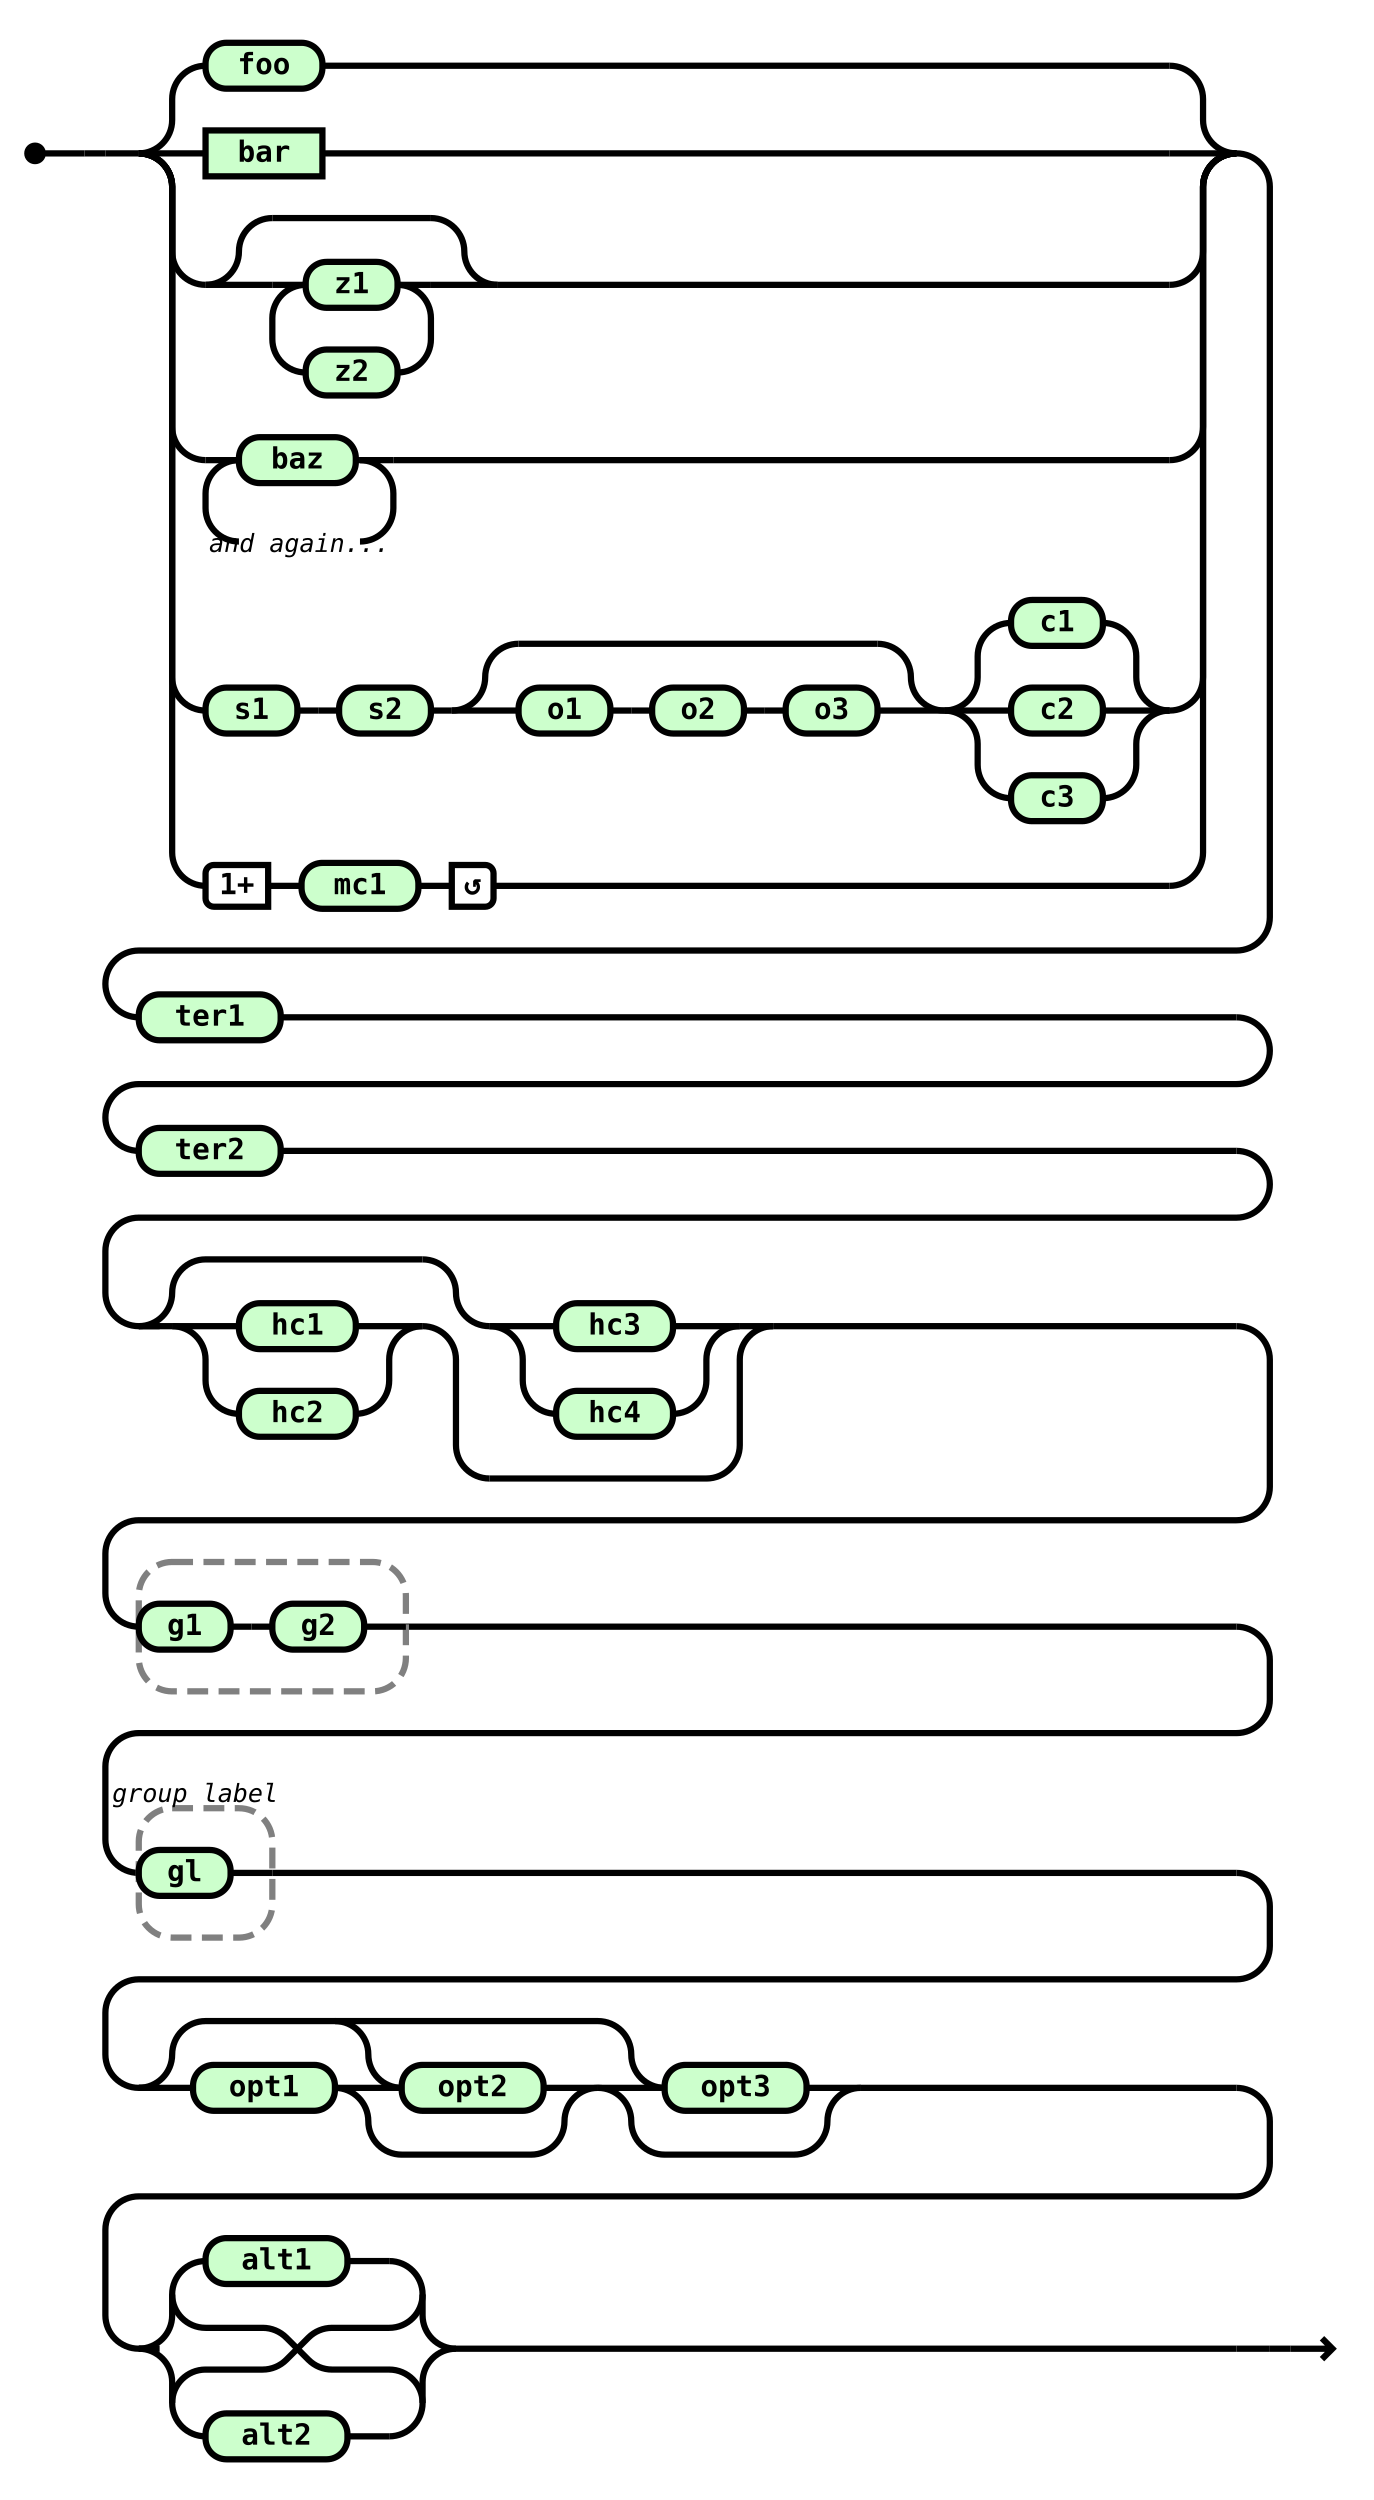
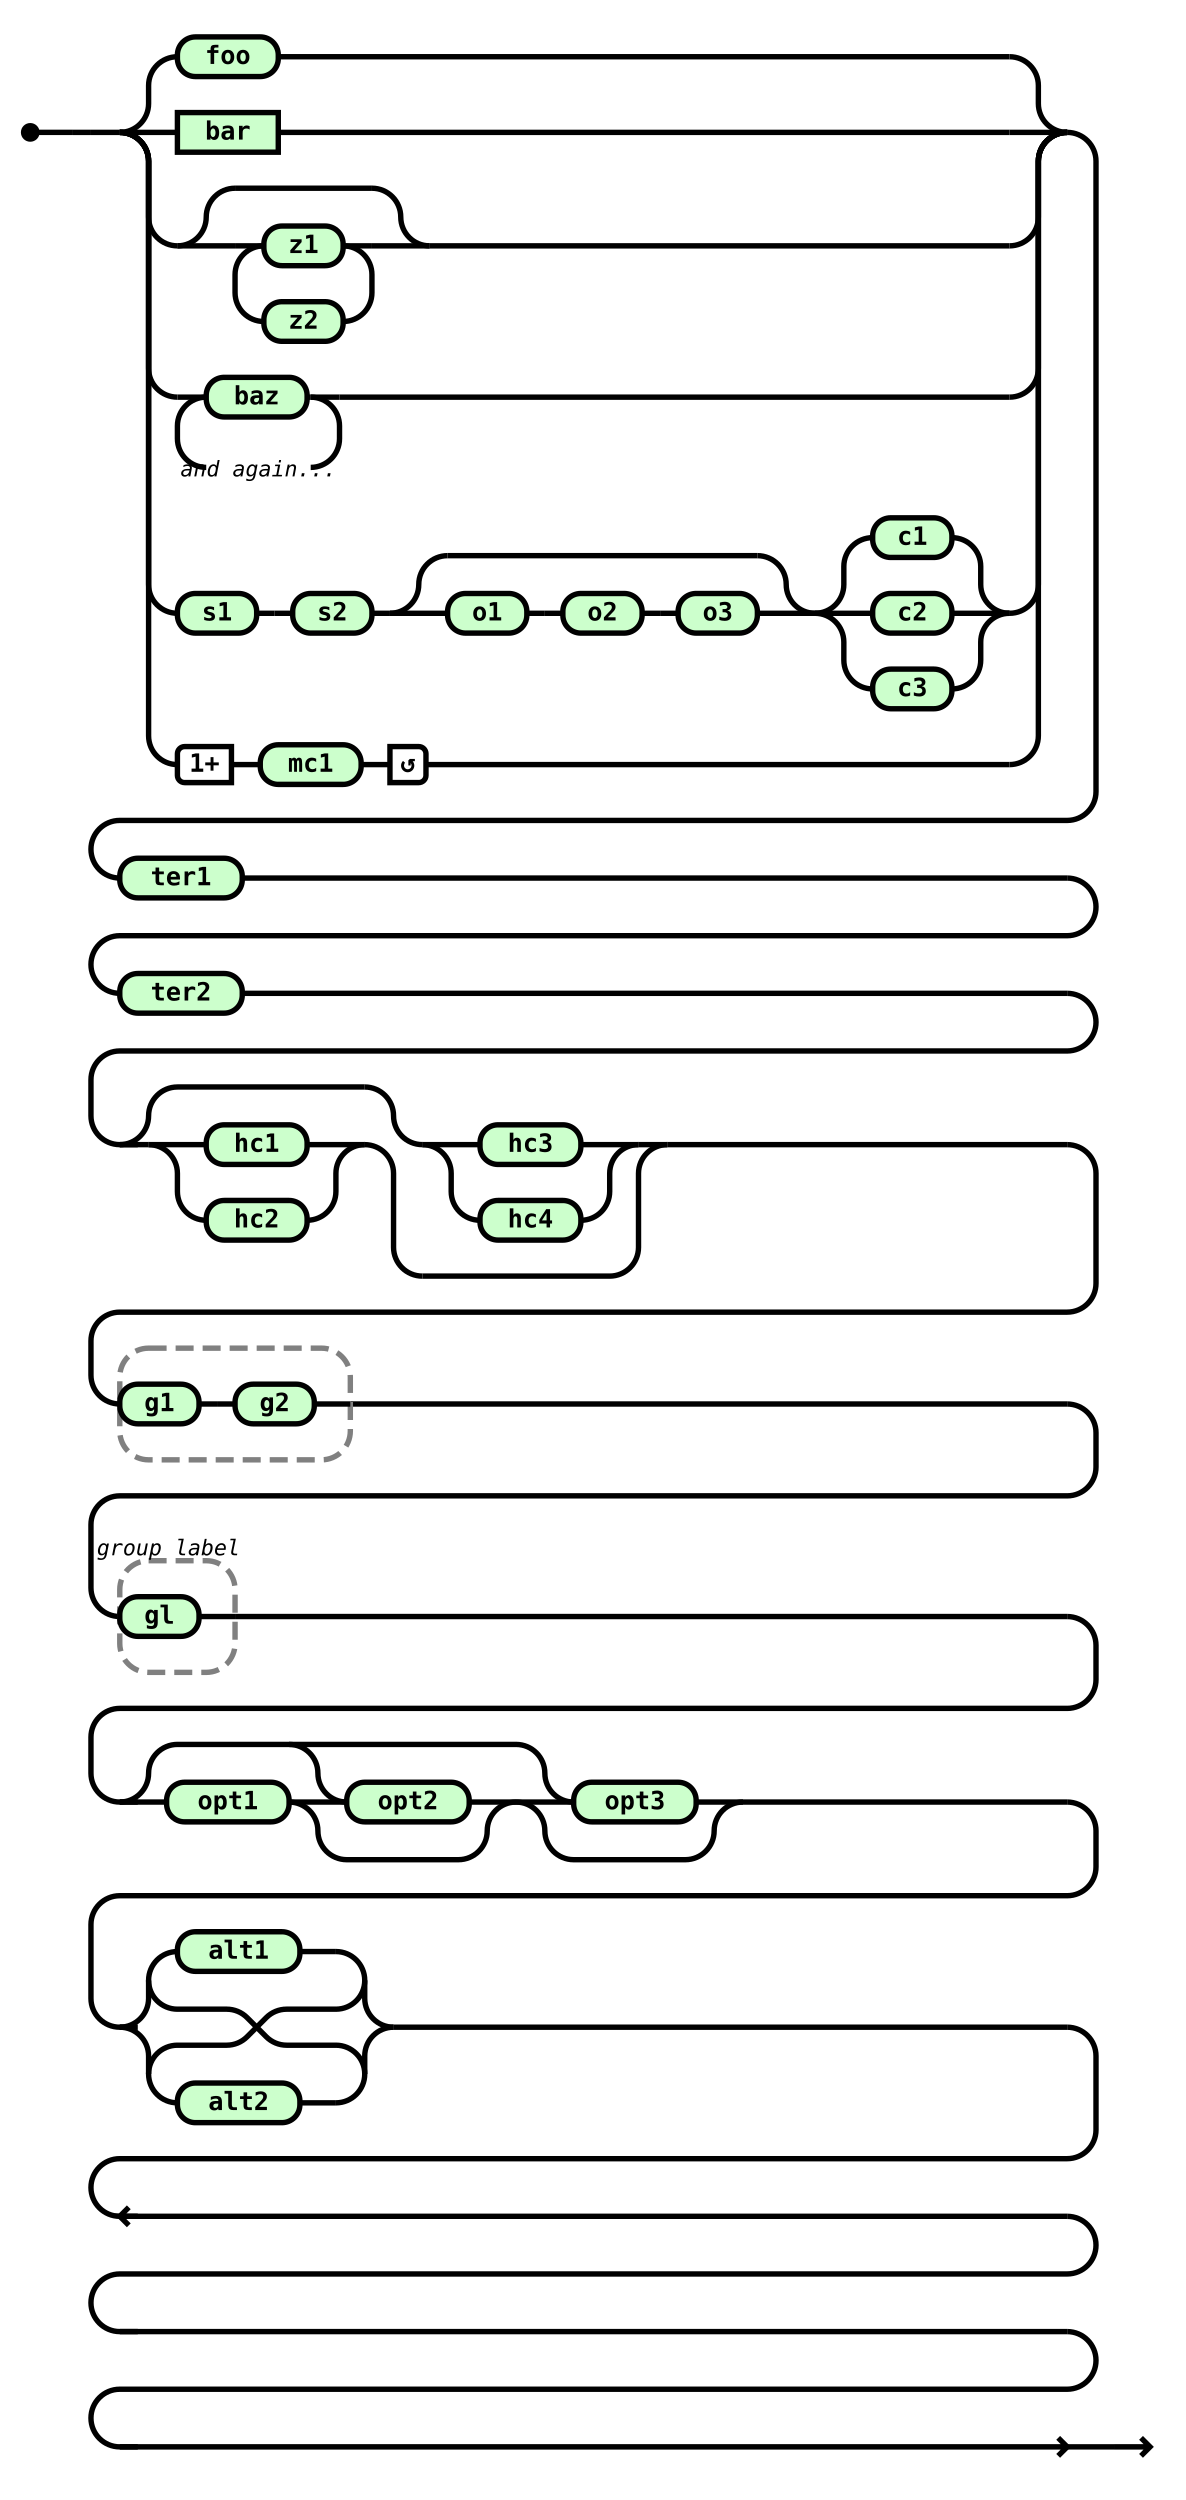
- <svg xmlns="http://www.w3.org/2000/svg" xmlns:xlink="http://www.w3.org/1999/xlink" class="railroad-diagram" height="1198.0" viewBox="0 0 658 1198.0" width="658">
+ <svg xmlns="http://www.w3.org/2000/svg" xmlns:xlink="http://www.w3.org/1999/xlink" class="railroad-diagram" height="1388.0" viewBox="0 0 658 1388.0" width="658">
  <g transform="translate(.5 .5)">
    <g>
      <path class="start " d="M20 63m0 10a 3.7,3.7 0 0 1 -3.7,3.7 3.7,3.7 0 0 1 -3.7,-3.7 3.7,3.7 0 0 1 3.7,-3.7 3.7,3.7 0 0 1 3.7,3.7 zM20 73h20" />
    </g>
    <path d="M40 73h10" />
    <g>
      <path class="stack stack1" d="M50 73h0" />
      <path class="stack stack2" d="M50 73h16" />
      <g>
        <path class="choice ch1" d="M66 73h0" />
        <path class="choice ch2" d="M592 73h0" />
        <path class="choice ch3" d="M66 73a16 16 0 0 0 16 -16v-10a16 16 0 0 1 16 -16" />
        <g class="terminal ">
          <path class="terminal term1" d="M98 31h0" />
          <path class="terminal term2" d="M154 31h406" />
          <rect height="22" rx="10" ry="10" width="56" x="98" y="20" />
          <text x="126" y="35">foo</text>
        </g>
        <path class="choice ch4" d="M560 31a16 16 0 0 1 16 16v10a16 16 0 0 0 16 16" />
        <path class="choice ch5" d="M66 73h32" />
        <g class="non-terminal ">
          <path class="nonterm nt1" d="M98 73h0" />
          <path class="nonterm nt2" d="M154 73h406" />
          <rect height="22" width="56" x="98" y="62" />
          <a xlink:href="raw">
            <text x="126" y="77">bar</text>
          </a>
        </g>
        <path class="choice ch6" d="M560 73h32" />
        <path class="choice ch7" d="M66 73a16 16 0 0 1 16 16v31a16 16 0 0 0 16 16" />
        <g>
          <path class="choice ch1" d="M98 136h0" />
          <path class="choice ch2" d="M238 136h322" />
          <path class="choice ch3" d="M98 136a16 16 0 0 0 16 -16v0a16 16 0 0 1 16 -16" />
          <g>
            <path class="skip" d="M130 104h76" />
          </g>
          <path class="choice ch4" d="M206 104a16 16 0 0 1 16 16v0a16 16 0 0 0 16 16" />
          <path class="choice ch5" d="M98 136h32" />
          <g>
            <path class="oneor oom1" d="M130 136h0" />
            <path class="oneor oom2" d="M206 136h0" />
            <path class="oneor oom3" d="M130 136h16" />
            <g class="terminal ">
              <path class="terminal term1" d="M146 136h0" />
              <path class="terminal term2" d="M190 136h0" />
              <rect height="22" rx="10" ry="10" width="44" x="146" y="125" />
              <text x="168" y="140">z1</text>
            </g>
            <path class="oneor oom4" d="M190 136h16" />
            <path class="oneor oom5" d="M146 136a16 16 0 0 0 -16 16v10a16 16 0 0 0 16 16" />
            <g class="terminal ">
              <path class="terminal term1" d="M146 178h0" />
              <path class="terminal term2" d="M190 178h0" />
              <rect height="22" rx="10" ry="10" width="44" x="146" y="167" />
              <text x="168" y="182">z2</text>
            </g>
            <path class="oneor oom6" d="M190 178a16 16 0 0 0 16 -16v-10a16 16 0 0 0 -16 -16" />
          </g>
          <path class="choice ch6" d="M206 136h32" />
        </g>
        <path class="choice ch8" d="M560 136a16 16 0 0 0 16 -16v-31a16 16 0 0 1 16 -16" />
        <path class="choice ch7" d="M66 73a16 16 0 0 1 16 16v115a16 16 0 0 0 16 16" />
        <g>
          <path class="oneor oom1" d="M98 220h0" />
          <path class="oneor oom2" d="M188 220h372" />
          <path class="oneor oom3" d="M98 220h16" />
          <g class="terminal ">
            <path class="terminal term1" d="M114 220h0" />
            <path class="terminal term2" d="M170 220h2" />
            <rect height="22" rx="10" ry="10" width="56" x="114" y="209" />
            <text x="142" y="224">baz</text>
          </g>
          <path class="oneor oom4" d="M172 220h16" />
          <path class="oneor oom5" d="M114 220a16 16 0 0 0 -16 16v7a16 16 0 0 0 16 16" />
          <g class="non-terminal ">
            <path class="comment com1" d="M114 259h0" />
            <path class="comment com2" d="M172 259h0" />
            <text class="comment" x="143" y="264">and again...</text>
          </g>
          <path class="oneor oom6" d="M172 259a16 16 0 0 0 16 -16v-7a16 16 0 0 0 -16 -16" />
        </g>
        <path class="choice ch8" d="M560 220a16 16 0 0 0 16 -16v-115a16 16 0 0 1 16 -16" />
        <path class="choice ch7" d="M66 73a16 16 0 0 1 16 16v235a16 16 0 0 0 16 16" />
        <g>
          <path class="seq seq1" d="M98 340h0" />
          <path class="seq seq2" d="M560 340h0" />
          <g class="terminal ">
            <path class="terminal term1" d="M98 340h0" />
            <path class="terminal term2" d="M142 340h0" />
            <rect height="22" rx="10" ry="10" width="44" x="98" y="329" />
            <text x="120" y="344">s1</text>
          </g>
          <path class="seq seq4" d="M142 340h10" />
          <path class="seq seq3" d="M152 340h10" />
          <g class="terminal ">
            <path class="terminal term1" d="M162 340h0" />
            <path class="terminal term2" d="M206 340h0" />
            <rect height="22" rx="10" ry="10" width="44" x="162" y="329" />
            <text x="184" y="344">s2</text>
          </g>
          <path class="seq seq4" d="M206 340h10" />
          <g>
            <path class="choice ch1" d="M216 340h0" />
            <path class="choice ch2" d="M452 340h0" />
            <path class="choice ch3" d="M216 340a16 16 0 0 0 16 -16v0a16 16 0 0 1 16 -16" />
            <g>
              <path class="skip" d="M248 308h172" />
            </g>
            <path class="choice ch4" d="M420 308a16 16 0 0 1 16 16v0a16 16 0 0 0 16 16" />
            <path class="choice ch5" d="M216 340h32" />
            <g>
              <path class="seq seq1" d="M248 340h0" />
              <path class="seq seq2" d="M420 340h0" />
              <g class="terminal ">
                <path class="terminal term1" d="M248 340h0" />
                <path class="terminal term2" d="M292 340h0" />
                <rect height="22" rx="10" ry="10" width="44" x="248" y="329" />
                <text x="270" y="344">o1</text>
              </g>
              <path class="seq seq4" d="M292 340h10" />
              <path class="seq seq3" d="M302 340h10" />
              <g class="terminal ">
                <path class="terminal term1" d="M312 340h0" />
                <path class="terminal term2" d="M356 340h0" />
                <rect height="22" rx="10" ry="10" width="44" x="312" y="329" />
                <text x="334" y="344">o2</text>
              </g>
              <path class="seq seq4" d="M356 340h10" />
              <path class="seq seq3" d="M366 340h10" />
              <g class="terminal ">
                <path class="terminal term1" d="M376 340h0" />
                <path class="terminal term2" d="M420 340h0" />
                <rect height="22" rx="10" ry="10" width="44" x="376" y="329" />
                <text x="398" y="344">o3</text>
              </g>
            </g>
            <path class="choice ch6" d="M420 340h32" />
          </g>
          <g>
            <path class="choice ch1" d="M452 340h0" />
            <path class="choice ch2" d="M560 340h0" />
            <path class="choice ch3" d="M452 340a16 16 0 0 0 16 -16v-10a16 16 0 0 1 16 -16" />
            <g class="terminal ">
              <path class="terminal term1" d="M484 298h0" />
              <path class="terminal term2" d="M528 298h0" />
              <rect height="22" rx="10" ry="10" width="44" x="484" y="287" />
              <a xlink:href="raw">
                <text x="506" y="302">c1</text>
              </a>
            </g>
            <path class="choice ch4" d="M528 298a16 16 0 0 1 16 16v10a16 16 0 0 0 16 16" />
            <path class="choice ch5" d="M452 340h32" />
            <g class="terminal ">
              <path class="terminal term1" d="M484 340h0" />
              <path class="terminal term2" d="M528 340h0" />
              <rect height="22" rx="10" ry="10" width="44" x="484" y="329" />
              <a xlink:href="html">
                <text x="506" y="344">c2</text>
              </a>
            </g>
            <path class="choice ch6" d="M528 340h32" />
            <path class="choice ch7" d="M452 340a16 16 0 0 1 16 16v10a16 16 0 0 0 16 16" />
            <g class="terminal ">
              <path class="terminal term1" d="M484 382h0" />
              <path class="terminal term2" d="M528 382h0" />
              <rect height="22" rx="10" ry="10" width="44" x="484" y="371" />
              <text x="506" y="386">c3</text>
            </g>
            <path class="choice ch8" d="M528 382a16 16 0 0 0 16 -16v-10a16 16 0 0 1 16 -16" />
          </g>
        </g>
        <path class="choice ch8" d="M560 340a16 16 0 0 0 16 -16v-235a16 16 0 0 1 16 -16" />
        <path class="choice ch7" d="M66 73a16 16 0 0 1 16 16v319a16 16 0 0 0 16 16" />
        <g>
          <path class="multichoice mc1" d="M98 424h0" />
          <path class="multichoice mc2" d="M236 424h324" />
          <path class="multichoice mc5" d="M128 424h16" />
          <g class="terminal ">
            <path class="terminal term1" d="M144 424h0" />
            <path class="terminal term2" d="M200 424h0" />
            <rect height="22" rx="10" ry="10" width="56" x="144" y="413" />
            <text x="172" y="428">mc1</text>
          </g>
          <path class="multichoice mc6" d="M200 424h16" />
          <g class="diagram-text">
            <path class="diagram-text" d="M 128 414 h -26 a 4 4 0 0 0 -4 4 v 12 a 4 4 0 0 0 4 4 h 26 z" />
            <text class="diagram-text" x="113" y="428">1+</text>
            <path class="diagram-text" d="M 216 414 h 16 a 4 4 0 0 1 4 4 v 12 a 4 4 0 0 1 -4 4 h -16 z" />
            <text class="diagram-arrow" x="226" y="428">↺</text>
          </g>
        </g>
        <path class="choice ch8" d="M560 424a16 16 0 0 0 16 -16v-319a16 16 0 0 1 16 -16" />
      </g>
      <path class="stack stack3" d="M592 73a16 16 0 0 1 16 16v350a16 16 0 0 1 -16 16h-526a16 16 0 0 0 -16 16v0a16 16 0 0 0 16 16h10" />
      <g class="terminal ">
        <path class="terminal term1" d="M66 487h0" />
        <path class="terminal term2" d="M134 487h458" />
        <rect height="22" rx="10" ry="10" width="68" x="66" y="476" />
        <text x="100" y="491">ter1</text>
      </g>
      <path class="stack stack3" d="M592 487a16 16 0 0 1 16 16v0a16 16 0 0 1 -16 16h-526a16 16 0 0 0 -16 16v0a16 16 0 0 0 16 16h10" />
      <g class="terminal ">
        <path class="terminal term1" d="M66 551h0" />
        <path class="terminal term2" d="M134 551h458" />
        <rect height="22" rx="10" ry="10" width="68" x="66" y="540" />
        <text x="100" y="555">ter2</text>
      </g>
      <path class="stack stack3" d="M592 551a16 16 0 0 1 16 16v0a16 16 0 0 1 -16 16h-526a16 16 0 0 0 -16 16v20a16 16 0 0 0 16 16h10" />
      <g>
        <path class="horizchoice hc1" d="M66 635h0" />
        <path class="horizchoice hc2" d="M370 635h222" />
        <path class="horizchoice hc3" d="M66 635a16 16 0 0 0 16 -16v0a16 16 0 0 1 16 -16h104" />
        <path class="horizchoice hc4" d="M234 708h104a16 16 0 0 0 16 -16v-41a16 16 0 0 1 16 -16" />
        <path class="horizchoice hc5" d="M66 635h16" />
        <g>
          <path class="choice ch1" d="M82 635h0" />
          <path class="choice ch2" d="M202 635h0" />
          <path class="choice ch5" d="M82 635h32" />
          <g class="terminal ">
            <path class="terminal term1" d="M114 635h0" />
            <path class="terminal term2" d="M170 635h0" />
            <rect height="22" rx="10" ry="10" width="56" x="114" y="624" />
            <text x="142" y="639">hc1</text>
          </g>
          <path class="choice ch6" d="M170 635h32" />
          <path class="choice ch7" d="M82 635a16 16 0 0 1 16 16v10a16 16 0 0 0 16 16" />
          <g class="terminal ">
            <path class="terminal term1" d="M114 677h0" />
            <path class="terminal term2" d="M170 677h0" />
            <rect height="22" rx="10" ry="10" width="56" x="114" y="666" />
            <text x="142" y="681">hc2</text>
          </g>
          <path class="choice ch8" d="M170 677a16 16 0 0 0 16 -16v-10a16 16 0 0 1 16 -16" />
        </g>
        <path class="horizchoice hc11" d="M202 635a16 16 0 0 1 16 16v41a16 16 0 0 0 16 16" />
        <path class="horizchoice hc6" d="M202 603a16 16 0 0 1 16 16v0a16 16 0 0 0 16 16" />
        <g>
          <path class="choice ch1" d="M234 635h0" />
          <path class="choice ch2" d="M354 635h0" />
          <path class="choice ch5" d="M234 635h32" />
          <g class="terminal ">
            <path class="terminal term1" d="M266 635h0" />
            <path class="terminal term2" d="M322 635h0" />
            <rect height="22" rx="10" ry="10" width="56" x="266" y="624" />
            <text x="294" y="639">hc3</text>
          </g>
          <path class="choice ch6" d="M322 635h32" />
          <path class="choice ch7" d="M234 635a16 16 0 0 1 16 16v10a16 16 0 0 0 16 16" />
          <g class="terminal ">
            <path class="terminal term1" d="M266 677h0" />
            <path class="terminal term2" d="M322 677h0" />
            <rect height="22" rx="10" ry="10" width="56" x="266" y="666" />
            <text x="294" y="681">hc4</text>
          </g>
          <path class="choice ch8" d="M322 677a16 16 0 0 0 16 -16v-10a16 16 0 0 1 16 -16" />
        </g>
        <path class="horizchoice hc7" d="M354 635h16" />
      </g>
      <path class="stack stack3" d="M592 635a16 16 0 0 1 16 16v61a16 16 0 0 1 -16 16h-526a16 16 0 0 0 -16 16v19a16 16 0 0 0 16 16h10" />
      <g>
        <path class="group gr1" d="M66 779h0" />
        <path class="group gr2" d="M194 779h398" />
        <rect class="group-box" height="62" rx="16" ry="16" width="128" x="66" y="748" />
        <g>
          <path class="seq seq1" d="M66 779h0" />
          <path class="seq seq2" d="M174 779h20" />
          <g class="terminal ">
            <path class="terminal term1" d="M66 779h0" />
            <path class="terminal term2" d="M110 779h0" />
            <rect height="22" rx="10" ry="10" width="44" x="66" y="768" />
            <text x="88" y="783">g1</text>
          </g>
          <path class="seq seq4" d="M110 779h10" />
          <path class="seq seq3" d="M120 779h10" />
          <g class="terminal ">
            <path class="terminal term1" d="M130 779h0" />
            <path class="terminal term2" d="M174 779h0" />
            <rect height="22" rx="10" ry="10" width="44" x="130" y="768" />
            <text x="152" y="783">g2</text>
          </g>
        </g>
      </g>
      <path class="stack stack3" d="M592 779a16 16 0 0 1 16 16v19a16 16 0 0 1 -16 16h-526a16 16 0 0 0 -16 16v35a16 16 0 0 0 16 16h10" />
      <g>
        <path class="group gr1" d="M66 897h0" />
        <path class="group gr2" d="M130 897h462" />
        <rect class="group-box" height="62" rx="16" ry="16" width="64" x="66" y="866" />
        <g class="terminal ">
          <path class="terminal term1" d="M66 897h0" />
          <path class="terminal term2" d="M110 897h20" />
          <rect height="22" rx="10" ry="10" width="44" x="66" y="886" />
          <text x="88" y="901">gl</text>
        </g>
        <g class="non-terminal ">
          <path class="comment com1" d="M66 858h0" />
          <path class="comment com2" d="M120 858h0" />
          <text class="comment" x="93" y="863">group label</text>
        </g>
      </g>
      <path class="stack stack3" d="M592 897a16 16 0 0 1 16 16v19a16 16 0 0 1 -16 16h-526a16 16 0 0 0 -16 16v20a16 16 0 0 0 16 16h10" />
      <g>
        <path class="optseq os1" d="M66 1000h0" />
        <path class="optseq os2" d="M412 1000h180" />
        <path class="optseq os3" d="M66 1000a16 16 0 0 0 16 -16v0a16 16 0 0 1 16 -16h62a16 16 0 0 1 16 16v0a16 16 0 0 0 16 16" />
        <path class="optseq os4" d="M66 1000h26" />
        <g class="terminal ">
          <path class="terminal term1" d="M92 1000h0" />
          <path class="terminal term2" d="M160 1000h0" />
          <rect height="22" rx="10" ry="10" width="68" x="92" y="989" />
          <text x="126" y="1004">opt1</text>
        </g>
        <path class="optseq os5" d="M160 968h126a16 16 0 0 1 16 16v0a16 16 0 0 0 16 16" />
        <path class="optseq os6" d="M160 1000h32" />
        <g class="terminal ">
          <path class="terminal term1" d="M192 1000h0" />
          <path class="terminal term2" d="M260 1000h0" />
          <rect height="22" rx="10" ry="10" width="68" x="192" y="989" />
          <text x="226" y="1004">opt2</text>
        </g>
        <path class="optseq os7" d="M260 1000h26" />
        <path class="optseq os8" d="M160 1000a16 16 0 0 1 16 16v0a16 16 0 0 0 16 16h62a16 16 0 0 0 16 -16v0a16 16 0 0 1 16 -16" />
        <path class="optseq os9" d="M286 1000h32" />
        <g class="terminal ">
          <path class="terminal term1" d="M318 1000h0" />
          <path class="terminal term2" d="M386 1000h0" />
          <rect height="22" rx="10" ry="10" width="68" x="318" y="989" />
          <text x="352" y="1004">opt3</text>
        </g>
        <path class="optseq os10" d="M386 1000h26" />
        <path class="optseq os11" d="M286 1000a16 16 0 0 1 16 16v0a16 16 0 0 0 16 16h62a16 16 0 0 0 16 -16v0a16 16 0 0 1 16 -16" />
      </g>
      <path class="stack stack3" d="M592 1000a16 16 0 0 1 16 16v20a16 16 0 0 1 -16 16h-526a16 16 0 0 0 -16 16v41.0a16 16 0 0 0 16 16h10" />
      <g>
        <path class="altseq as1" d="M66 1125.0h0" />
        <path class="altseq as2" d="M218 1125.0h374" />
        <path class="altseq as3" d="M66 1125.0a16 16 0 0 0 16 -16v-10.0a16 16 0 0 1 16 -16" />
        <g class="terminal ">
          <path class="terminal term1" d="M98 1083.0h0" />
          <path class="terminal term2" d="M166 1083.0h20" />
          <rect height="22" rx="10" ry="10" width="68" x="98" y="1072" />
          <text x="132" y="1087">alt1</text>
        </g>
        <path class="altseq as4" d="M186 1083.0a16 16 0 0 1 16 16v10.0a16 16 0 0 0 16 16" />
        <path class="altseq as5" d="M66 1125.0a16 16 0 0 1 16 16v10.0a16 16 0 0 0 16 16" />
        <g class="terminal ">
          <path class="terminal term1" d="M98 1167.0h0" />
          <path class="terminal term2" d="M166 1167.0h20" />
          <rect height="22" rx="10" ry="10" width="68" x="98" y="1156" />
          <text x="132" y="1171">alt2</text>
        </g>
        <path class="altseq as6" d="M186 1167.0a16 16 0 0 0 16 -16v-10.0a16 16 0 0 1 16 -16" />
        <path class="altseq as7" d="M82 1099.0a16 16 0 0 0 16 16h27.373a 16 16 0 0 1 11.314 4.686l10.627 10.627a 16 16 0 0 0 11.314 4.686h27.373a16 16 0 0 1 16 16" />
        <path class="altseq as8" d="M82 1151.0a16 16 0 0 1 16 -16h27.373a 16 16 0 0 0 11.314 -4.686l10.627 -10.627a 16 16 0 0 1 11.314 -4.686h27.373a16 16 0 0 0 16 -16" />
      </g>
-       <path class="stack stack4" d="M592 1125.0h16" />
-       <path class="stack stack5" d="M608 1125.0h0" />
+       <path class="stack stack3" d="M592 1125.0a16 16 0 0 1 16 16v41.0a16 16 0 0 1 -16 16h-526a16 16 0 0 0 -16 16v0a16 16 0 0 0 16 16h10" />
+       <path class="arrow" d="M 66 1230.0 m 5 -5 -5,5 5,5 -5,-5 h 526" />
+       <path class="stack stack3" d="M592 1230.0a16 16 0 0 1 16 16v0a16 16 0 0 1 -16 16h-526a16 16 0 0 0 -16 16v0a16 16 0 0 0 16 16h10" />
+       <path class="arrow" d="M 66 1294.0 h 526" />
+       <path class="stack stack3" d="M592 1294.0a16 16 0 0 1 16 16v0a16 16 0 0 1 -16 16h-526a16 16 0 0 0 -16 16v0a16 16 0 0 0 16 16h10" />
+       <path class="arrow" d="M 66 1358.0 h 526 m -5 -5 5,5 -5,5" />
+       <path class="stack stack4" d="M592 1358.0h16" />
+       <path class="stack stack5" d="M608 1358.0h0" />
    </g>
-     <path d="M608 1125.0h10" />
-     <path class="end" d="M 618 1125.0 h 20 m -5 -5 5,5 -5,5" />
+     <path d="M608 1358.0h10" />
+     <path class="end" d="M 618 1358.0 h 20 m -5 -5 5,5 -5,5" />
  </g>
  <style>/*  */
svg.railroad-diagram {
    background-color:hsl(30,20%,95%);
}
svg.railroad-diagram path {
    stroke-width:3;
    stroke:black;
    fill:rgba(0,0,0,0);
}
svg.railroad-diagram path.start {
    stroke-width:3;
    stroke:black;
    fill:rgba(0,0,0,1);
}
svg.railroad-diagram text {
    font:bold 14px monospace;
    text-anchor:middle;
}
svg.railroad-diagram text.label{
    text-anchor:start;
}
svg.railroad-diagram text.comment{
    font:italic 12px monospace;
}
svg.railroad-diagram rect{
    stroke-width:3;
    stroke:black;
    fill:hsl(120,100%,90%);
}
svg.railroad-diagram rect.group-box {
    stroke: gray;
    stroke-dasharray: 10 5;
    fill: none;
}
/*  */
</style>
</svg>
